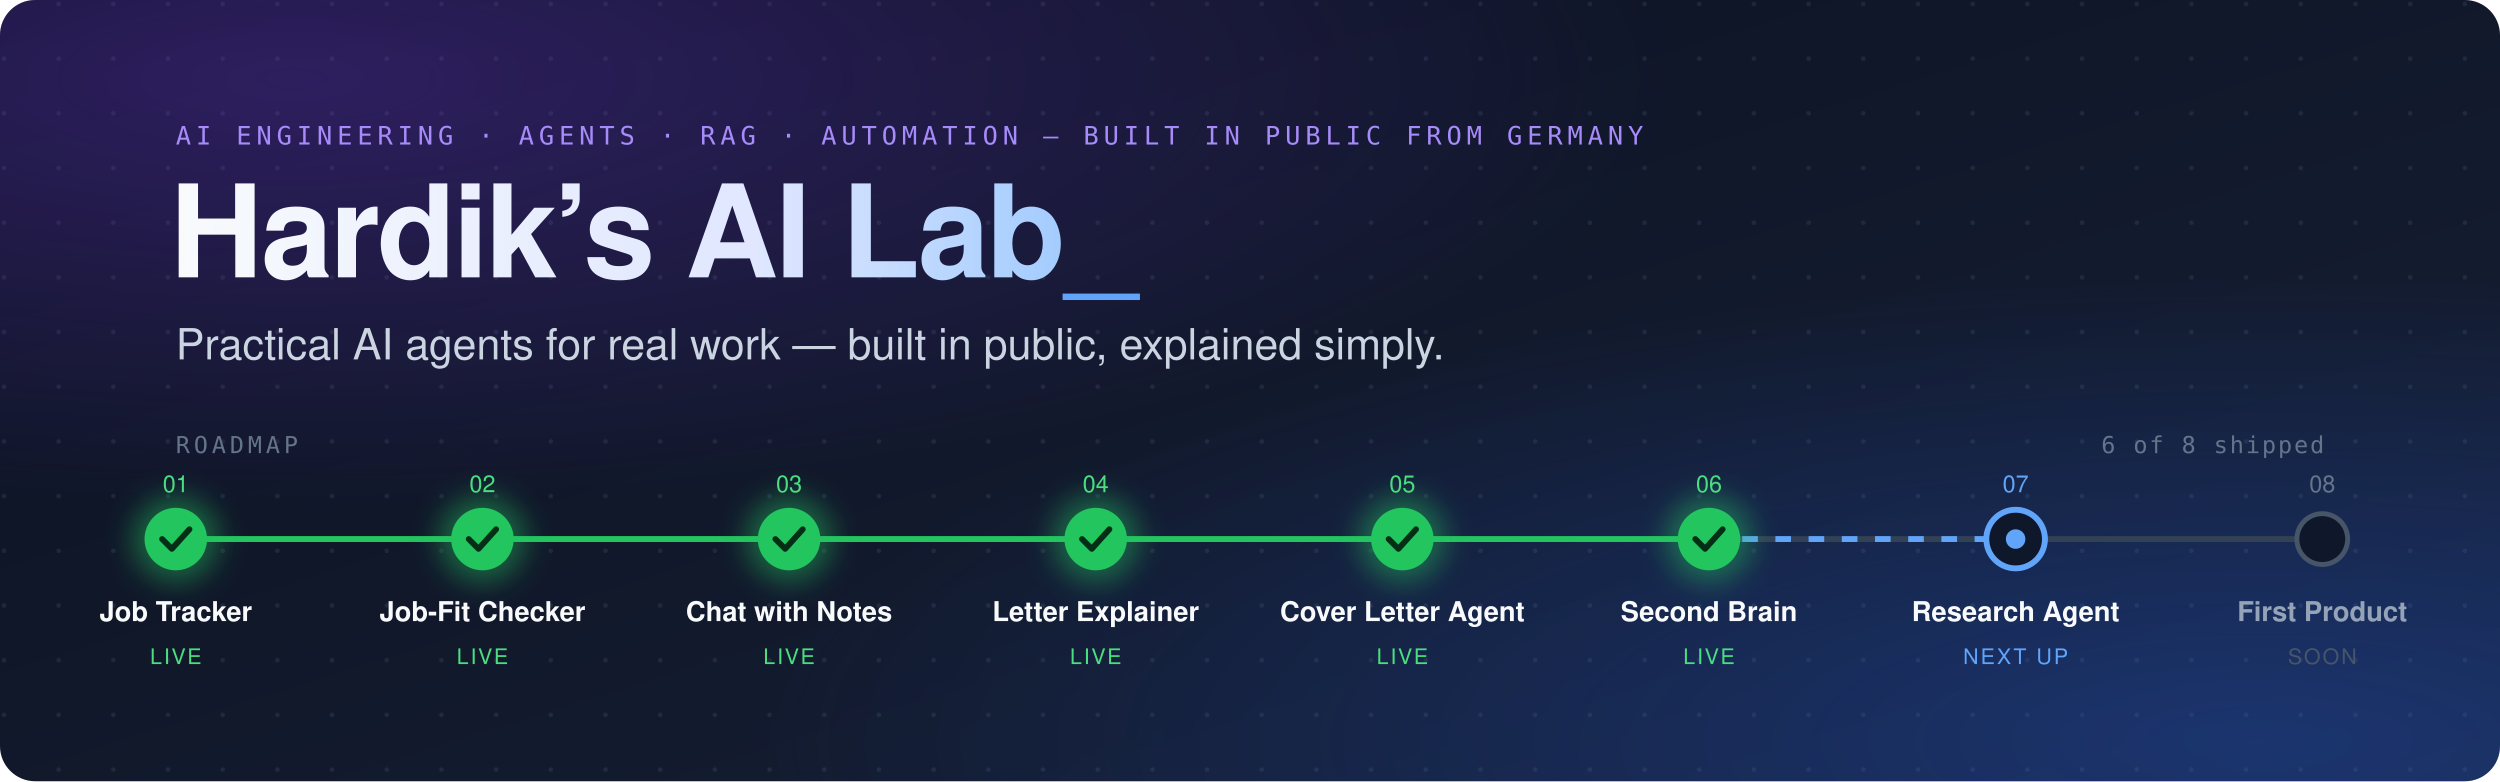
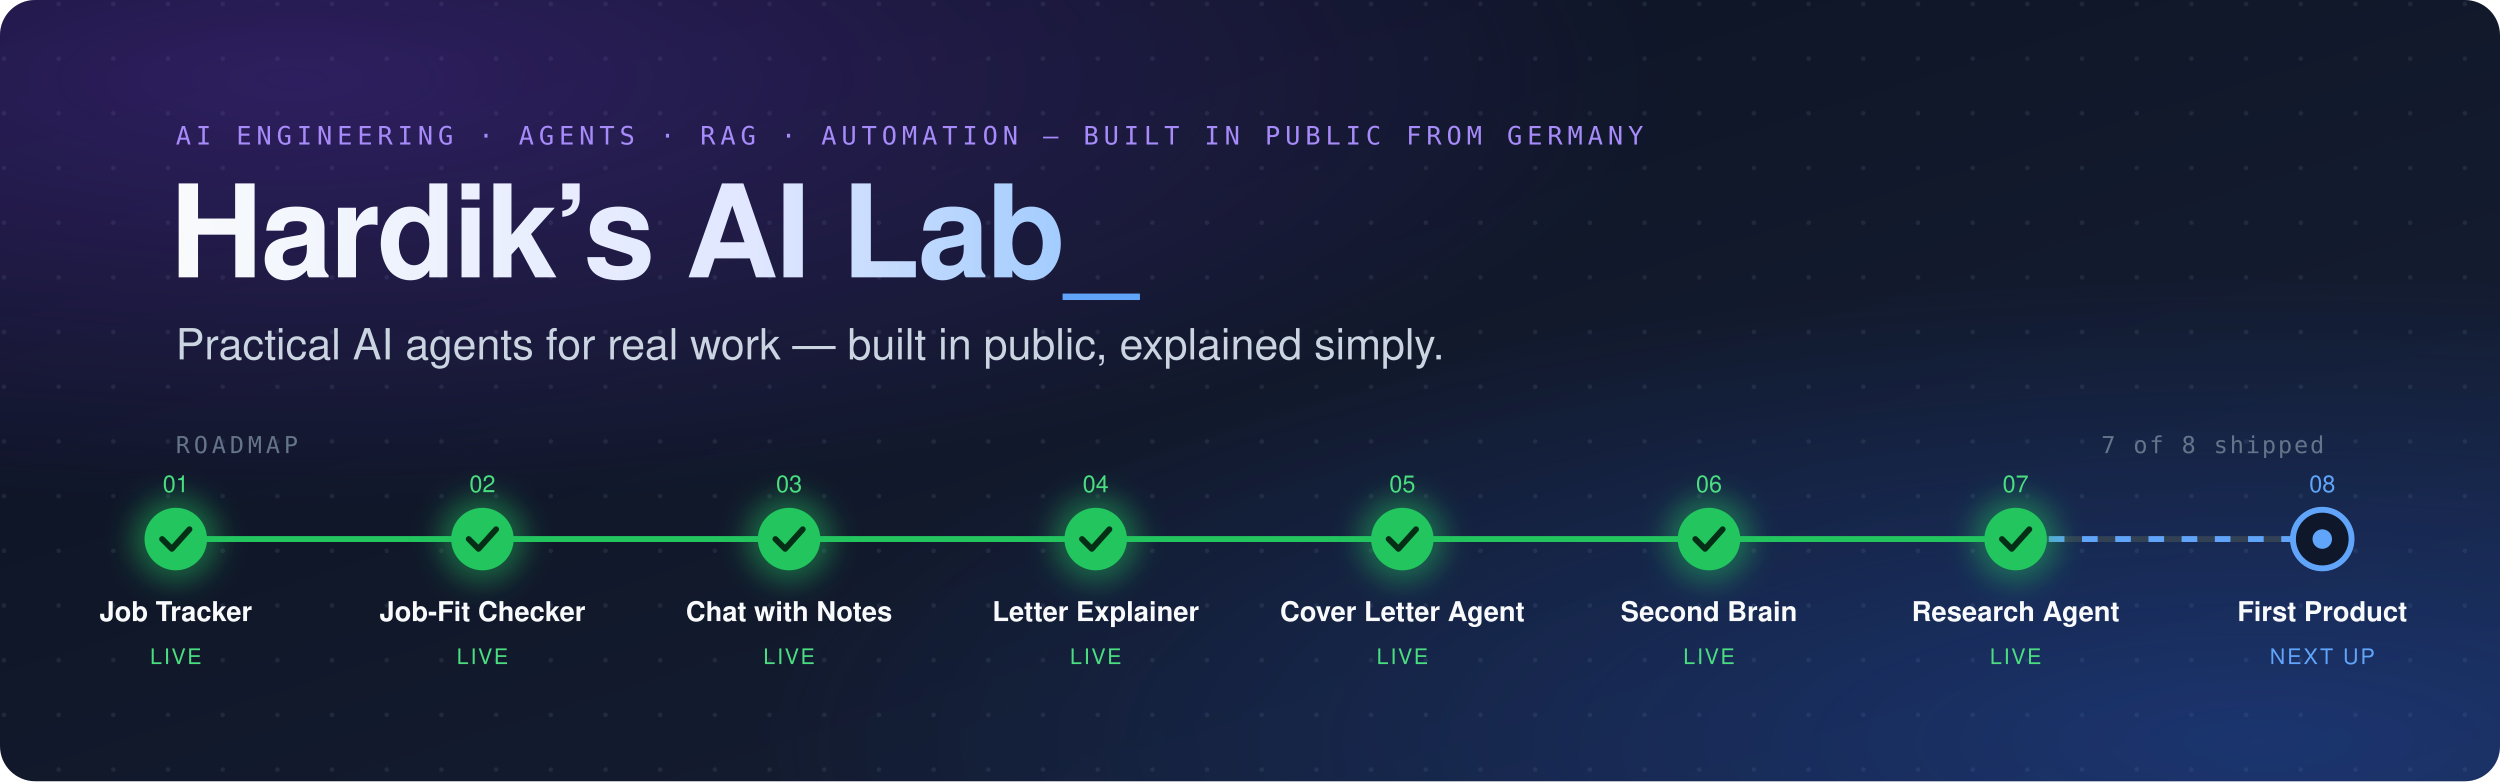
<svg xmlns="http://www.w3.org/2000/svg" width="1280" height="400" viewBox="0 0 1280 400" role="img" aria-labelledby="title desc">
  <defs>
    <linearGradient id="bg" x1="0" y1="0" x2="1" y2="1">
      <stop offset="0" stop-color="#0B1120" />
      <stop offset="1" stop-color="#172036" />
    </linearGradient>
    <radialGradient id="glowL" cx="0.12" cy="0.1" r="0.55">
      <stop offset="0" stop-color="#7C3AED" stop-opacity="0.30" />
      <stop offset="1" stop-color="#7C3AED" stop-opacity="0" />
    </radialGradient>
    <radialGradient id="glowR" cx="0.9" cy="0.95" r="0.6">
      <stop offset="0" stop-color="#2563EB" stop-opacity="0.32" />
      <stop offset="1" stop-color="#2563EB" stop-opacity="0" />
    </radialGradient>
    <pattern id="dots" width="28" height="28" patternUnits="userSpaceOnUse">
      <circle cx="2" cy="2" r="1.2" fill="#94A3B8" fill-opacity="0.12" />
    </pattern>
    <linearGradient id="title-grad" x1="0" y1="0" x2="1" y2="0">
      <stop offset="0" stop-color="#F8FAFC" />
      <stop offset="0.6" stop-color="#E0E7FF" />
      <stop offset="1" stop-color="#93C5FD" />
    </linearGradient>
    <filter id="soft" x="-80%" y="-80%" width="260%" height="260%">
      <feGaussianBlur stdDeviation="7" />
    </filter>
  </defs>
  <style>
    text { font-family: -apple-system, BlinkMacSystemFont, "Segoe UI", Helvetica, Arial, sans-serif; }
    .mono { font-family: ui-monospace, SFMono-Regular, Menlo, Consolas, monospace; }
    .in { animation: in .9s cubic-bezier(.2,.8,.2,1) backwards; }  /* visible by default; hidden only while waiting to animate */
    @keyframes in { from { opacity: 0; transform: translateY(10px); } to { opacity: 1; transform: translateY(0); } }
    .pop { transform-box: fill-box; transform-origin: center; animation: pop .55s cubic-bezier(.3,1.5,.5,1) backwards; }
    @keyframes pop { from { opacity: 0; transform: scale(.3); } to { opacity: 1; transform: scale(1); } }
    .ping { transform-box: fill-box; transform-origin: center; animation: ping 2s ease-out infinite; }
    @keyframes ping { 0% { transform: scale(1); opacity: .9; } 100% { transform: scale(2.4); opacity: 0; } }
    .flow { stroke-dasharray: 8 9; animation: flow 1s linear infinite; }
    @keyframes flow { to { stroke-dashoffset: -34; } }
    .caret { animation: caret 1.1s steps(1) infinite; }
    @keyframes caret { 50% { opacity: 0; } }
  </style>
  <rect width="1280" height="400" rx="18" fill="url(#bg)" />
  <rect width="1280" height="400" rx="18" fill="url(#dots)" />
  <rect width="1280" height="400" rx="18" fill="url(#glowL)" />
  <rect width="1280" height="400" rx="18" fill="url(#glowR)" />
  <text x="90" y="74" class="mono in" font-size="13" letter-spacing="2.5" fill="#A78BFA">AI ENGINEERING · AGENTS · RAG · AUTOMATION — BUILT IN PUBLIC FROM GERMANY</text>
  <text x="87" y="142" class="in" style="animation-delay:.15s" font-size="66" font-weight="800" letter-spacing="-1.5" fill="url(#title-grad)">Hardik’s AI Lab<tspan class="caret" fill="#60A5FA" font-weight="400">_</tspan>
  </text>
  <text x="90" y="184" class="in" style="animation-delay:.35s" font-size="22" fill="#CBD5E1">Practical AI agents for real work — built in public, explained simply.</text>
  <g class="in" style="animation-delay:.5s">
    <line x1="90" y1="276" x2="1190" y2="276" stroke="#334155" stroke-width="3" stroke-linecap="round" />
-     <line x1="90" y1="276" x2="875" y2="276" stroke="#22C55E" stroke-width="3" />
-     <line x1="875" y1="276" x2="1032" y2="276" stroke="#60A5FA" stroke-width="3" class="flow" />
+     <line x1="90" y1="276" x2="1032" y2="276" stroke="#22C55E" stroke-width="3" />
+     <line x1="1032" y1="276" x2="1189" y2="276" stroke="#60A5FA" stroke-width="3" class="flow" />
    <text x="90" y="232" class="mono" font-size="12" letter-spacing="2" fill="#64748B">ROADMAP</text>
-     <text x="1190" y="232" class="mono" font-size="12" letter-spacing="1" fill="#64748B" text-anchor="end">6 of 8 shipped</text>
+     <text x="1190" y="232" class="mono" font-size="12" letter-spacing="1" fill="#64748B" text-anchor="end">7 of 8 shipped</text>
  </g>
  <g class="pop" style="animation-delay:.7s">
    <circle cx="90" cy="276" r="22" fill="#22C55E" opacity=".45" filter="url(#soft)" />
    <circle cx="90" cy="276" r="16" fill="#22C55E" />
    <path d="M83 276 L88 281 L97 271" fill="none" stroke="#052E16" stroke-width="3" stroke-linecap="round" stroke-linejoin="round" />
  </g>
  <g class="pop" style="animation-delay:.8s">
    <circle cx="247" cy="276" r="22" fill="#22C55E" opacity=".45" filter="url(#soft)" />
    <circle cx="247" cy="276" r="16" fill="#22C55E" />
    <path d="M240 276 L245 281 L254 271" fill="none" stroke="#052E16" stroke-width="3" stroke-linecap="round" stroke-linejoin="round" />
  </g>
  <g class="pop" style="animation-delay:.9s">
    <circle cx="404" cy="276" r="22" fill="#22C55E" opacity=".45" filter="url(#soft)" />
    <circle cx="404" cy="276" r="16" fill="#22C55E" />
    <path d="M397 276 L402 281 L411 271" fill="none" stroke="#052E16" stroke-width="3" stroke-linecap="round" stroke-linejoin="round" />
  </g>
  <g class="pop" style="animation-delay:1.0s">
    <circle cx="561" cy="276" r="22" fill="#22C55E" opacity=".45" filter="url(#soft)" />
    <circle cx="561" cy="276" r="16" fill="#22C55E" />
    <path d="M554 276 L559 281 L568 271" fill="none" stroke="#052E16" stroke-width="3" stroke-linecap="round" stroke-linejoin="round" />
  </g>
  <g class="pop" style="animation-delay:1.1s">
    <circle cx="718" cy="276" r="22" fill="#22C55E" opacity=".45" filter="url(#soft)" />
    <circle cx="718" cy="276" r="16" fill="#22C55E" />
    <path d="M711 276 L716 281 L725 271" fill="none" stroke="#052E16" stroke-width="3" stroke-linecap="round" stroke-linejoin="round" />
  </g>
  <g class="pop" style="animation-delay:1.2s">
    <circle cx="875" cy="276" r="22" fill="#22C55E" opacity=".45" filter="url(#soft)" />
    <circle cx="875" cy="276" r="16" fill="#22C55E" />
    <path d="M868 276 L873 281 L882 271" fill="none" stroke="#052E16" stroke-width="3" stroke-linecap="round" stroke-linejoin="round" />
  </g>
  <g class="pop" style="animation-delay:1.3s">
-     <circle cx="1032" cy="276" r="15" fill="none" stroke="#60A5FA" stroke-width="2.5" class="ping" />
-     <circle cx="1032" cy="276" r="15" fill="#0F172A" stroke="#60A5FA" stroke-width="3" />
-     <circle cx="1032" cy="276" r="5" fill="#60A5FA" />
+     <circle cx="1032" cy="276" r="22" fill="#22C55E" opacity=".45" filter="url(#soft)" />
+     <circle cx="1032" cy="276" r="16" fill="#22C55E" />
+     <path d="M1025 276 L1030 281 L1039 271" fill="none" stroke="#052E16" stroke-width="3" stroke-linecap="round" stroke-linejoin="round" />
  </g>
-   <g fill="#0F172A" stroke="#475569" stroke-width="2.5">
-     <circle class="pop" style="animation-delay:1.4s" cx="1189" cy="276" r="13" />
+   <g class="pop" style="animation-delay:1.4s">
+     <circle cx="1189" cy="276" r="15" fill="none" stroke="#60A5FA" stroke-width="2.5" class="ping" />
+     <circle cx="1189" cy="276" r="15" fill="#0F172A" stroke="#60A5FA" stroke-width="3" />
+     <circle cx="1189" cy="276" r="5" fill="#60A5FA" />
  </g>
  <g class="in" style="animation-delay:.9s" text-anchor="middle">
    <g class="mono" font-size="12" fill="#64748B">
      <text x="90" y="252" fill="#4ADE80">01</text>
      <text x="247" y="252" fill="#4ADE80">02</text>
      <text x="404" y="252" fill="#4ADE80">03</text>
      <text x="561" y="252" fill="#4ADE80">04</text>
      <text x="718" y="252" fill="#4ADE80">05</text>
      <text x="875" y="252" fill="#4ADE80">06</text>
-       <text x="1032" y="252" fill="#60A5FA">07</text>
-       <text x="1189" y="252">08</text>
+       <text x="1032" y="252" fill="#4ADE80">07</text>
+       <text x="1189" y="252" fill="#60A5FA">08</text>
    </g>
    <g font-size="14" font-weight="600" fill="#94A3B8">
      <text x="90" y="318" fill="#F8FAFC">Job Tracker</text>
      <text x="247" y="318" fill="#F8FAFC">Job-Fit Checker</text>
      <text x="404" y="318" fill="#F8FAFC">Chat with Notes</text>
      <text x="561" y="318" fill="#F8FAFC">Letter Explainer</text>
      <text x="718" y="318" fill="#F8FAFC">Cover Letter Agent</text>
      <text x="875" y="318" fill="#F8FAFC">Second Brain</text>
      <text x="1032" y="318" fill="#F8FAFC">Research Agent</text>
-       <text x="1189" y="318">First Product</text>
+       <text x="1189" y="318" fill="#F8FAFC">First Product</text>
    </g>
    <g class="mono" font-size="11" letter-spacing="1">
      <text x="90" y="340" fill="#4ADE80">LIVE</text>
      <text x="247" y="340" fill="#4ADE80">LIVE</text>
      <text x="404" y="340" fill="#4ADE80">LIVE</text>
      <text x="561" y="340" fill="#4ADE80">LIVE</text>
      <text x="718" y="340" fill="#4ADE80">LIVE</text>
      <text x="875" y="340" fill="#4ADE80">LIVE</text>
-       <text x="1032" y="340" fill="#60A5FA">NEXT UP</text>
-       <g fill="#475569">
-         <text x="1189" y="340">SOON</text>
-       </g>
+       <text x="1032" y="340" fill="#4ADE80">LIVE</text>
+       <text x="1189" y="340" fill="#60A5FA">NEXT UP</text>
    </g>
  </g>
</svg>
